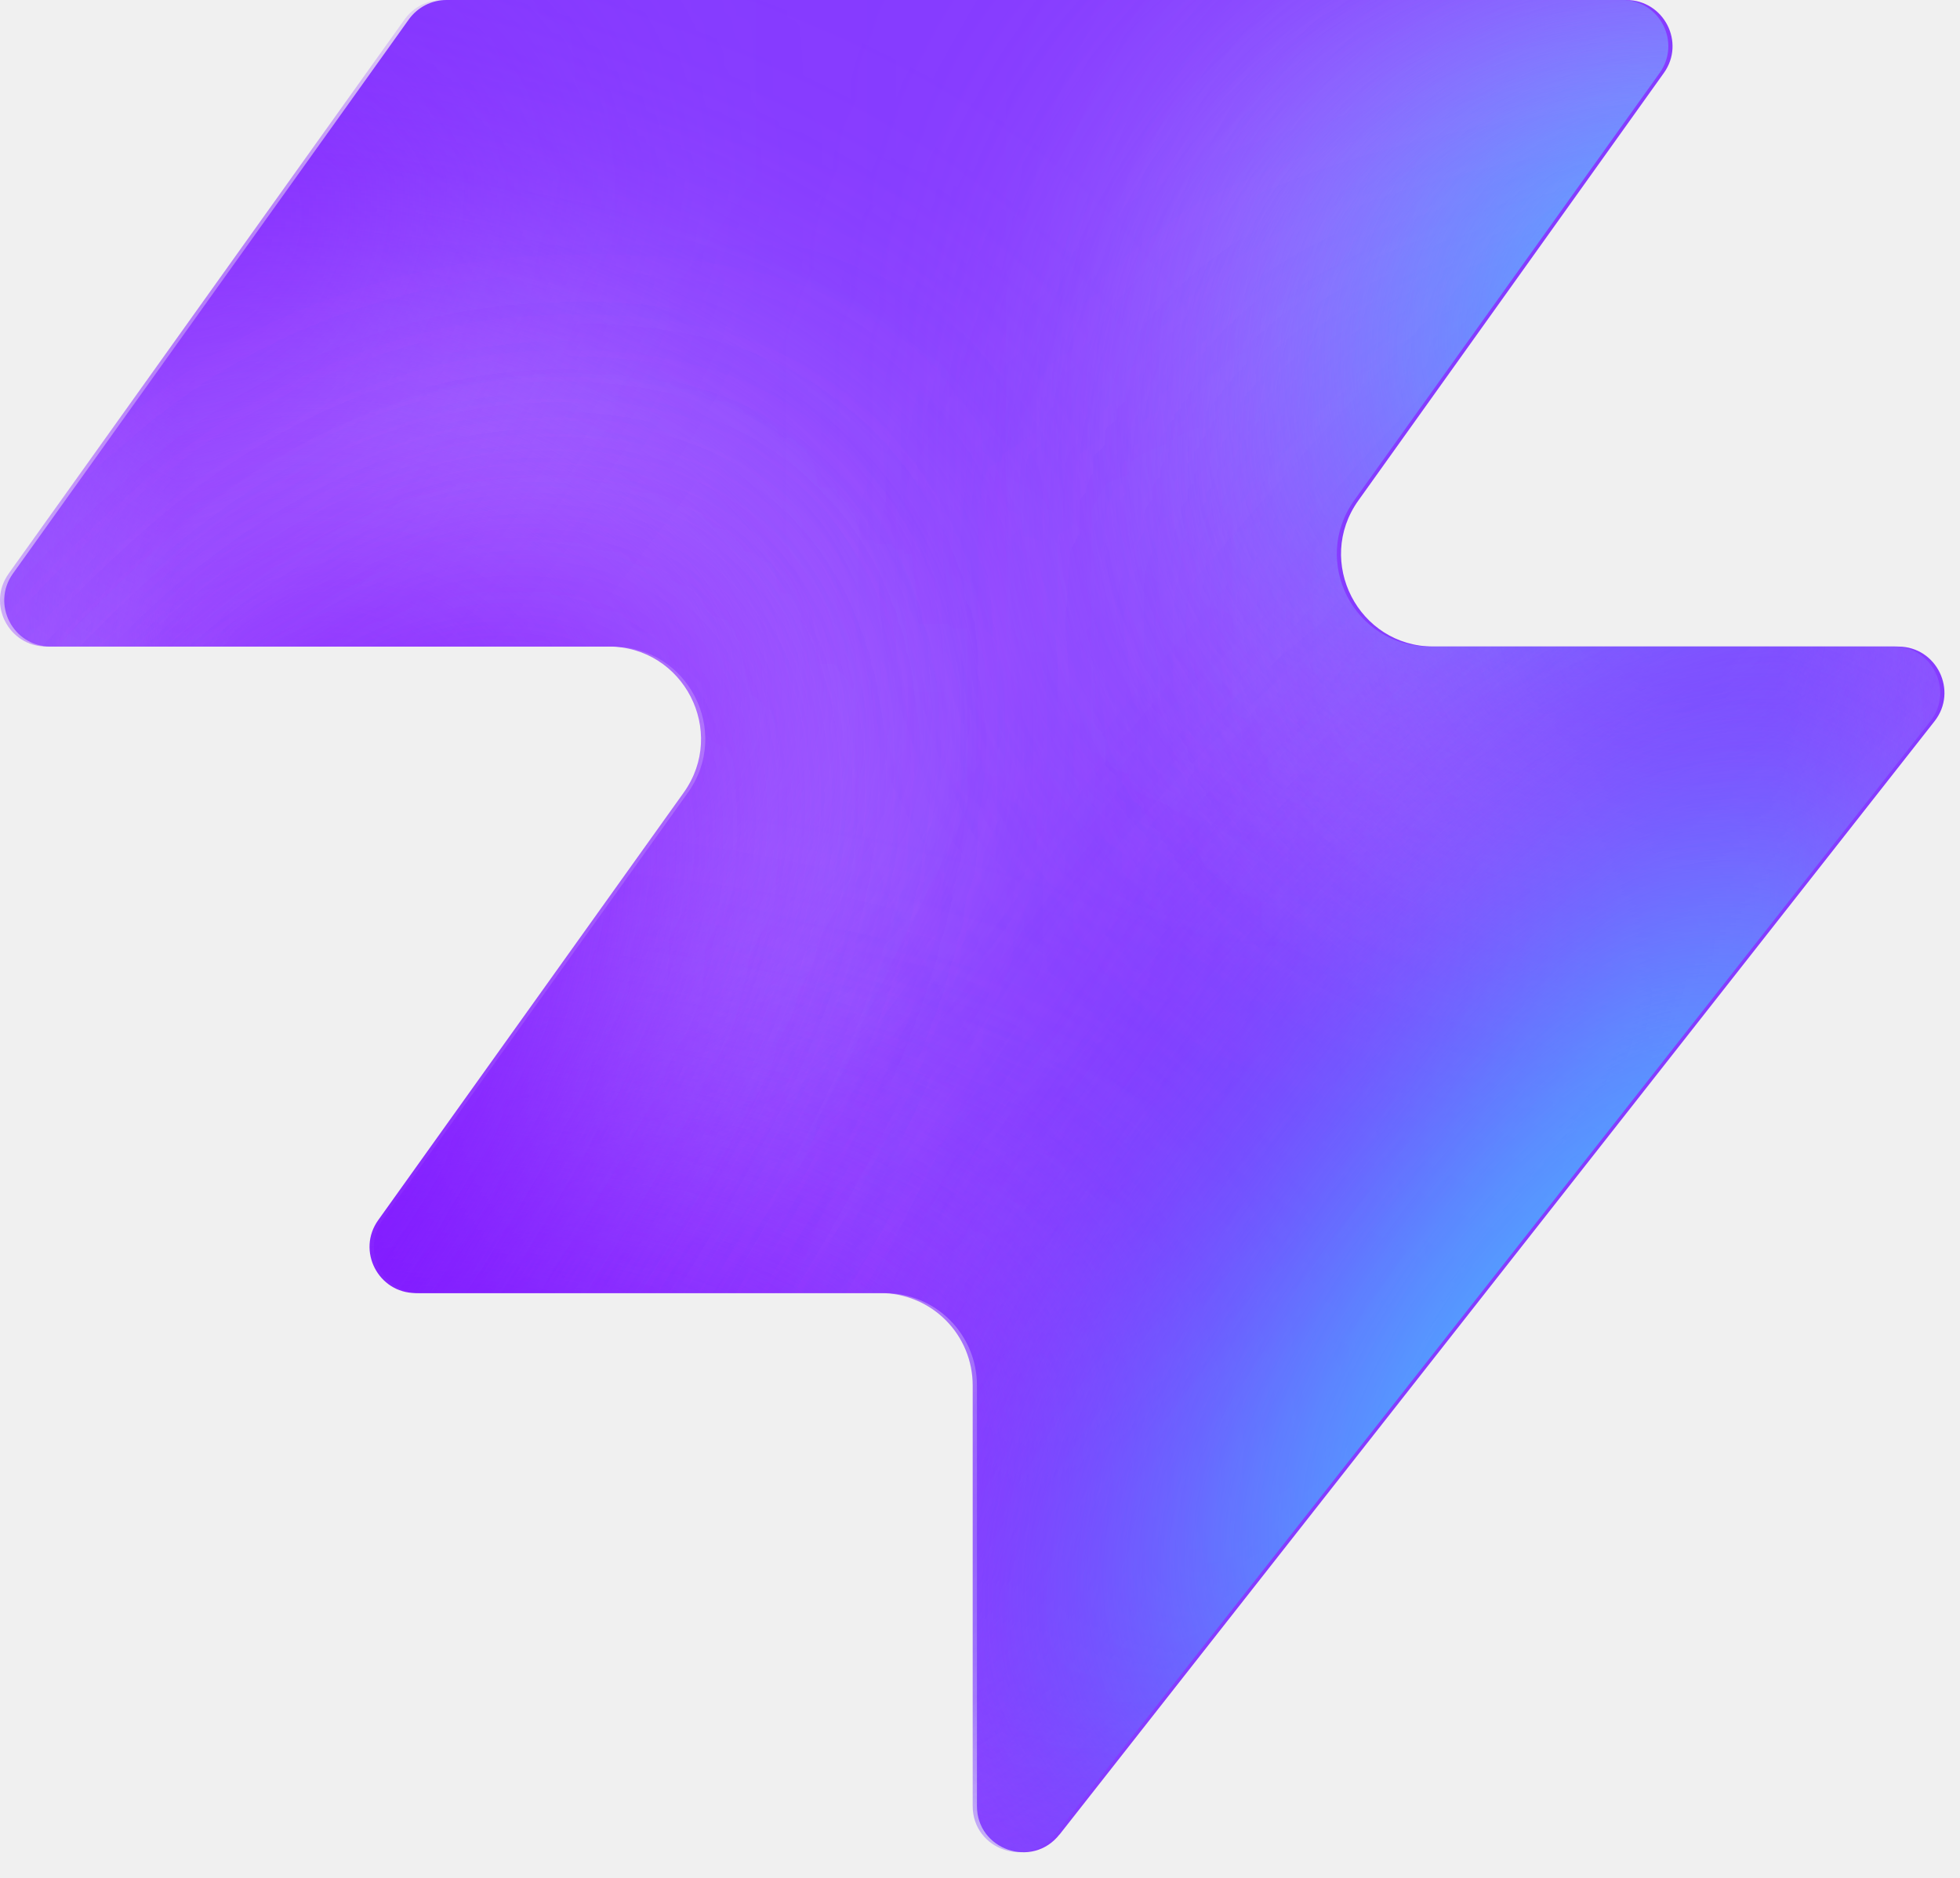
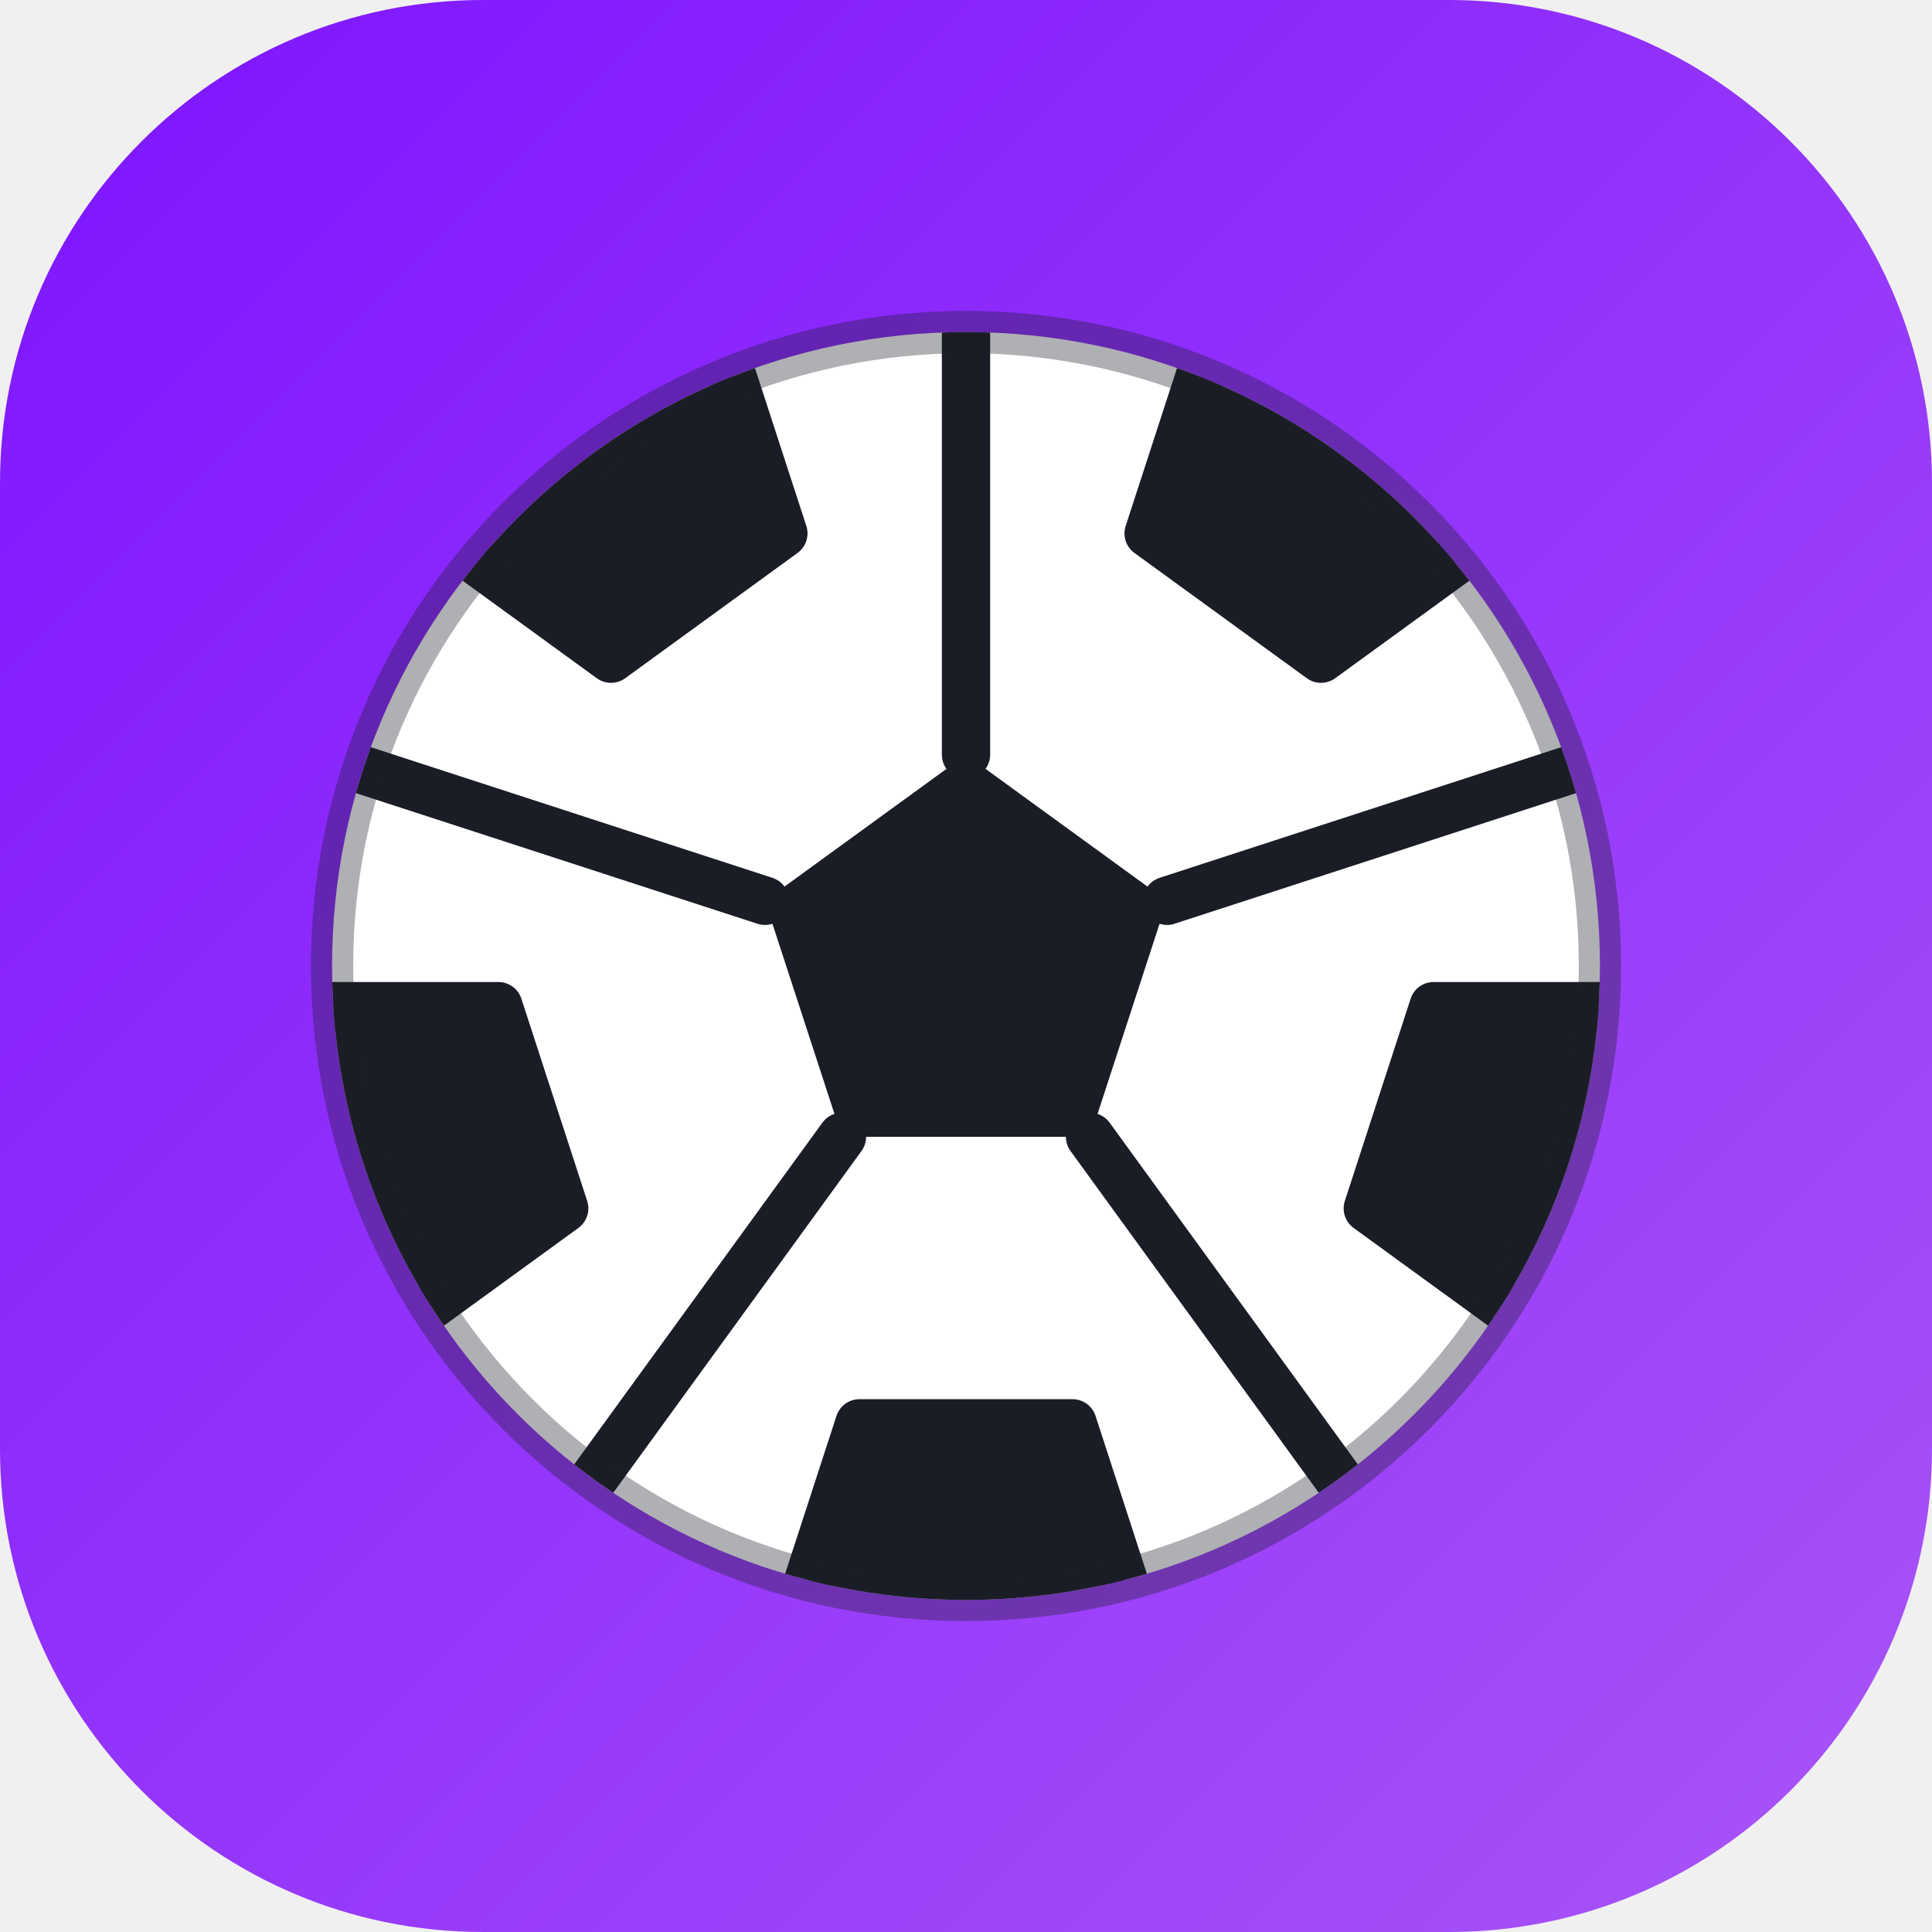
- <svg xmlns="http://www.w3.org/2000/svg" width="48" height="46" fill="none" viewBox="0 0 48 46">
-   <path fill="#863bff" d="M25.946 44.938c-.664.845-2.021.375-2.021-.698V33.937a2.26 2.26 0 0 0-2.262-2.262H10.287c-.92 0-1.456-1.04-.92-1.788l7.48-10.471c1.07-1.497 0-3.578-1.842-3.578H1.237c-.92 0-1.456-1.04-.92-1.788L10.013.474c.214-.297.556-.474.92-.474h28.894c.92 0 1.456 1.04.92 1.788l-7.48 10.471c-1.07 1.498 0 3.579 1.842 3.579h11.377c.943 0 1.473 1.088.89 1.83L25.947 44.94z" style="fill:#863bff;fill:color(display-p3 .525 .23 1);fill-opacity:1" />
-   <mask id="a" width="48" height="46" x="0" y="0" maskUnits="userSpaceOnUse" style="mask-type:alpha">
-     <path fill="#000" d="M25.842 44.938c-.664.844-2.021.375-2.021-.698V33.937a2.26 2.26 0 0 0-2.262-2.262H10.183c-.92 0-1.456-1.04-.92-1.788l7.48-10.471c1.07-1.498 0-3.579-1.842-3.579H1.133c-.92 0-1.456-1.04-.92-1.787L9.91.473c.214-.297.556-.474.92-.474h28.894c.92 0 1.456 1.04.92 1.788l-7.48 10.471c-1.07 1.498 0 3.578 1.842 3.578h11.377c.943 0 1.473 1.088.89 1.832L25.843 44.94z" style="fill:#000;fill-opacity:1" />
-   </mask>
-   <g mask="url(#a)">
-     <g filter="url(#b)">
-       <ellipse cx="5.508" cy="14.704" fill="#ede6ff" rx="5.508" ry="14.704" style="fill:#ede6ff;fill:color(display-p3 .927 .903 1);fill-opacity:1" transform="matrix(.00324 1 1 -.00324 -4.47 31.516)" />
-     </g>
-     <g filter="url(#c)">
-       <ellipse cx="10.399" cy="29.851" fill="#ede6ff" rx="10.399" ry="29.851" style="fill:#ede6ff;fill:color(display-p3 .927 .903 1);fill-opacity:1" transform="matrix(.00324 1 1 -.00324 -39.328 7.883)" />
-     </g>
-     <g filter="url(#d)">
-       <ellipse cx="5.508" cy="30.487" fill="#7e14ff" rx="5.508" ry="30.487" style="fill:#7e14ff;fill:color(display-p3 .492 .077 1);fill-opacity:1" transform="rotate(89.814 -25.913 -14.639)scale(1 -1)" />
-     </g>
-     <g filter="url(#e)">
-       <ellipse cx="5.508" cy="30.599" fill="#7e14ff" rx="5.508" ry="30.599" style="fill:#7e14ff;fill:color(display-p3 .492 .077 1);fill-opacity:1" transform="rotate(89.814 -32.644 -3.334)scale(1 -1)" />
-     </g>
-     <g filter="url(#f)">
-       <ellipse cx="5.508" cy="30.599" fill="#7e14ff" rx="5.508" ry="30.599" style="fill:#7e14ff;fill:color(display-p3 .492 .077 1);fill-opacity:1" transform="matrix(.00324 1 1 -.00324 -34.34 30.47)" />
-     </g>
-     <g filter="url(#g)">
-       <ellipse cx="14.072" cy="22.078" fill="#ede6ff" rx="14.072" ry="22.078" style="fill:#ede6ff;fill:color(display-p3 .927 .903 1);fill-opacity:1" transform="rotate(93.35 24.506 48.493)scale(-1 1)" />
-     </g>
-     <g filter="url(#h)">
-       <ellipse cx="3.47" cy="21.501" fill="#7e14ff" rx="3.47" ry="21.501" style="fill:#7e14ff;fill:color(display-p3 .492 .077 1);fill-opacity:1" transform="rotate(89.009 28.708 47.59)scale(-1 1)" />
-     </g>
-     <g filter="url(#i)">
-       <ellipse cx="3.47" cy="21.501" fill="#7e14ff" rx="3.47" ry="21.501" style="fill:#7e14ff;fill:color(display-p3 .492 .077 1);fill-opacity:1" transform="rotate(89.009 28.708 47.59)scale(-1 1)" />
-     </g>
-     <g filter="url(#j)">
-       <ellipse cx=".387" cy="8.972" fill="#7e14ff" rx="4.407" ry="29.108" style="fill:#7e14ff;fill:color(display-p3 .492 .077 1);fill-opacity:1" transform="rotate(39.51 .387 8.972)" />
-     </g>
-     <g filter="url(#k)">
-       <ellipse cx="47.523" cy="-6.092" fill="#7e14ff" rx="4.407" ry="29.108" style="fill:#7e14ff;fill:color(display-p3 .492 .077 1);fill-opacity:1" transform="rotate(37.892 47.523 -6.092)" />
-     </g>
-     <g filter="url(#l)">
-       <ellipse cx="41.412" cy="6.333" fill="#47bfff" rx="5.971" ry="9.665" style="fill:#47bfff;fill:color(display-p3 .28 .748 1);fill-opacity:1" transform="rotate(37.892 41.412 6.333)" />
-     </g>
-     <g filter="url(#m)">
-       <ellipse cx="-1.879" cy="38.332" fill="#7e14ff" rx="4.407" ry="29.108" style="fill:#7e14ff;fill:color(display-p3 .492 .077 1);fill-opacity:1" transform="rotate(37.892 -1.88 38.332)" />
-     </g>
-     <g filter="url(#n)">
-       <ellipse cx="-1.879" cy="38.332" fill="#7e14ff" rx="4.407" ry="29.108" style="fill:#7e14ff;fill:color(display-p3 .492 .077 1);fill-opacity:1" transform="rotate(37.892 -1.88 38.332)" />
-     </g>
-     <g filter="url(#o)">
-       <ellipse cx="35.651" cy="29.907" fill="#7e14ff" rx="4.407" ry="29.108" style="fill:#7e14ff;fill:color(display-p3 .492 .077 1);fill-opacity:1" transform="rotate(37.892 35.651 29.907)" />
-     </g>
-     <g filter="url(#p)">
-       <ellipse cx="38.418" cy="32.4" fill="#47bfff" rx="5.971" ry="15.297" style="fill:#47bfff;fill:color(display-p3 .28 .748 1);fill-opacity:1" transform="rotate(37.892 38.418 32.4)" />
-     </g>
+ <svg xmlns="http://www.w3.org/2000/svg" width="64" height="64" viewBox="0 0 64 64" fill="none">
+   <defs>
+     <linearGradient id="bg" x1="0" y1="0" x2="64" y2="64" gradientUnits="userSpaceOnUse">
+       <stop stop-color="#7e14ff" />
+       <stop offset="1" stop-color="#a855f7" />
+     </linearGradient>
+     <clipPath id="ball">
+       <circle cx="32" cy="32" r="21" />
+     </clipPath>
+   </defs>
+   <rect x="0" y="0" width="64" height="64" rx="16" fill="url(#bg)" />
+   <circle cx="32" cy="32" r="21" fill="#ffffff" />
+   <g clip-path="url(#ball)" stroke="#1a1d26" stroke-width="1.6" stroke-linecap="round" stroke-linejoin="round">
+     <line x1="32" y1="25" x2="32" y2="11" />
+     <line x1="38.66" y1="29.84" x2="51.97" y2="25.51" />
+     <line x1="36.11" y1="37.66" x2="44.34" y2="48.99" />
+     <line x1="27.89" y1="37.66" x2="19.66" y2="48.99" />
+     <line x1="25.34" y1="29.84" x2="12.03" y2="25.51" />
+     <polygon points="32,58 26.29,53.85 28.47,47.15 35.53,47.15 37.71,53.85" fill="#1a1d26" />
+     <polygon points="7.27,40.03 9.45,33.33 16.51,33.33 18.69,40.03 12.98,44.18" fill="#1a1d26" />
+     <polygon points="16.71,10.97 23.77,10.97 25.95,17.67 20.24,21.82 14.53,17.67" fill="#1a1d26" />
+     <polygon points="47.29,10.97 49.47,17.67 43.76,21.82 38.05,17.67 40.23,10.97" fill="#1a1d26" />
+     <polygon points="56.73,40.03 51.02,44.18 45.31,40.03 47.49,33.33 54.55,33.33" fill="#1a1d26" />
  </g>
-   <defs>
-     <filter id="b" width="60.045" height="41.654" x="-19.77" y="16.149" color-interpolation-filters="sRGB" filterUnits="userSpaceOnUse">
-       <feFlood flood-opacity="0" result="BackgroundImageFix" />
-       <feBlend in="SourceGraphic" in2="BackgroundImageFix" result="shape" />
-       <feGaussianBlur result="effect1_foregroundBlur_2002_17158" stdDeviation="7.659" />
-     </filter>
-     <filter id="c" width="90.34" height="51.437" x="-54.613" y="-7.533" color-interpolation-filters="sRGB" filterUnits="userSpaceOnUse">
-       <feFlood flood-opacity="0" result="BackgroundImageFix" />
-       <feBlend in="SourceGraphic" in2="BackgroundImageFix" result="shape" />
-       <feGaussianBlur result="effect1_foregroundBlur_2002_17158" stdDeviation="7.659" />
-     </filter>
-     <filter id="d" width="79.355" height="29.4" x="-49.64" y="2.03" color-interpolation-filters="sRGB" filterUnits="userSpaceOnUse">
-       <feFlood flood-opacity="0" result="BackgroundImageFix" />
-       <feBlend in="SourceGraphic" in2="BackgroundImageFix" result="shape" />
-       <feGaussianBlur result="effect1_foregroundBlur_2002_17158" stdDeviation="4.596" />
-     </filter>
-     <filter id="e" width="79.579" height="29.4" x="-45.045" y="20.029" color-interpolation-filters="sRGB" filterUnits="userSpaceOnUse">
-       <feFlood flood-opacity="0" result="BackgroundImageFix" />
-       <feBlend in="SourceGraphic" in2="BackgroundImageFix" result="shape" />
-       <feGaussianBlur result="effect1_foregroundBlur_2002_17158" stdDeviation="4.596" />
-     </filter>
-     <filter id="f" width="79.579" height="29.4" x="-43.513" y="21.178" color-interpolation-filters="sRGB" filterUnits="userSpaceOnUse">
-       <feFlood flood-opacity="0" result="BackgroundImageFix" />
-       <feBlend in="SourceGraphic" in2="BackgroundImageFix" result="shape" />
-       <feGaussianBlur result="effect1_foregroundBlur_2002_17158" stdDeviation="4.596" />
-     </filter>
-     <filter id="g" width="74.749" height="58.852" x="15.756" y="-17.901" color-interpolation-filters="sRGB" filterUnits="userSpaceOnUse">
-       <feFlood flood-opacity="0" result="BackgroundImageFix" />
-       <feBlend in="SourceGraphic" in2="BackgroundImageFix" result="shape" />
-       <feGaussianBlur result="effect1_foregroundBlur_2002_17158" stdDeviation="7.659" />
-     </filter>
-     <filter id="h" width="61.377" height="25.362" x="23.548" y="2.284" color-interpolation-filters="sRGB" filterUnits="userSpaceOnUse">
-       <feFlood flood-opacity="0" result="BackgroundImageFix" />
-       <feBlend in="SourceGraphic" in2="BackgroundImageFix" result="shape" />
-       <feGaussianBlur result="effect1_foregroundBlur_2002_17158" stdDeviation="4.596" />
-     </filter>
-     <filter id="i" width="61.377" height="25.362" x="23.548" y="2.284" color-interpolation-filters="sRGB" filterUnits="userSpaceOnUse">
-       <feFlood flood-opacity="0" result="BackgroundImageFix" />
-       <feBlend in="SourceGraphic" in2="BackgroundImageFix" result="shape" />
-       <feGaussianBlur result="effect1_foregroundBlur_2002_17158" stdDeviation="4.596" />
-     </filter>
-     <filter id="j" width="56.045" height="63.649" x="-27.636" y="-22.853" color-interpolation-filters="sRGB" filterUnits="userSpaceOnUse">
-       <feFlood flood-opacity="0" result="BackgroundImageFix" />
-       <feBlend in="SourceGraphic" in2="BackgroundImageFix" result="shape" />
-       <feGaussianBlur result="effect1_foregroundBlur_2002_17158" stdDeviation="4.596" />
-     </filter>
-     <filter id="k" width="54.814" height="64.646" x="20.116" y="-38.415" color-interpolation-filters="sRGB" filterUnits="userSpaceOnUse">
-       <feFlood flood-opacity="0" result="BackgroundImageFix" />
-       <feBlend in="SourceGraphic" in2="BackgroundImageFix" result="shape" />
-       <feGaussianBlur result="effect1_foregroundBlur_2002_17158" stdDeviation="4.596" />
-     </filter>
-     <filter id="l" width="33.541" height="35.313" x="24.641" y="-11.323" color-interpolation-filters="sRGB" filterUnits="userSpaceOnUse">
-       <feFlood flood-opacity="0" result="BackgroundImageFix" />
-       <feBlend in="SourceGraphic" in2="BackgroundImageFix" result="shape" />
-       <feGaussianBlur result="effect1_foregroundBlur_2002_17158" stdDeviation="4.596" />
-     </filter>
-     <filter id="m" width="54.814" height="64.646" x="-29.286" y="6.009" color-interpolation-filters="sRGB" filterUnits="userSpaceOnUse">
-       <feFlood flood-opacity="0" result="BackgroundImageFix" />
-       <feBlend in="SourceGraphic" in2="BackgroundImageFix" result="shape" />
-       <feGaussianBlur result="effect1_foregroundBlur_2002_17158" stdDeviation="4.596" />
-     </filter>
-     <filter id="n" width="54.814" height="64.646" x="-29.286" y="6.009" color-interpolation-filters="sRGB" filterUnits="userSpaceOnUse">
-       <feFlood flood-opacity="0" result="BackgroundImageFix" />
-       <feBlend in="SourceGraphic" in2="BackgroundImageFix" result="shape" />
-       <feGaussianBlur result="effect1_foregroundBlur_2002_17158" stdDeviation="4.596" />
-     </filter>
-     <filter id="o" width="54.814" height="64.646" x="8.244" y="-2.416" color-interpolation-filters="sRGB" filterUnits="userSpaceOnUse">
-       <feFlood flood-opacity="0" result="BackgroundImageFix" />
-       <feBlend in="SourceGraphic" in2="BackgroundImageFix" result="shape" />
-       <feGaussianBlur result="effect1_foregroundBlur_2002_17158" stdDeviation="4.596" />
-     </filter>
-     <filter id="p" width="39.409" height="43.623" x="18.713" y="10.588" color-interpolation-filters="sRGB" filterUnits="userSpaceOnUse">
-       <feFlood flood-opacity="0" result="BackgroundImageFix" />
-       <feBlend in="SourceGraphic" in2="BackgroundImageFix" result="shape" />
-       <feGaussianBlur result="effect1_foregroundBlur_2002_17158" stdDeviation="4.596" />
-     </filter>
-   </defs>
+   <polygon points="32,25 38.66,29.84 36.11,37.66 27.89,37.66 25.34,29.84" fill="#1a1d26" />
+   <circle cx="32" cy="32" r="21" fill="none" stroke="#1a1d26" stroke-width="1.4" opacity="0.35" />
</svg>
